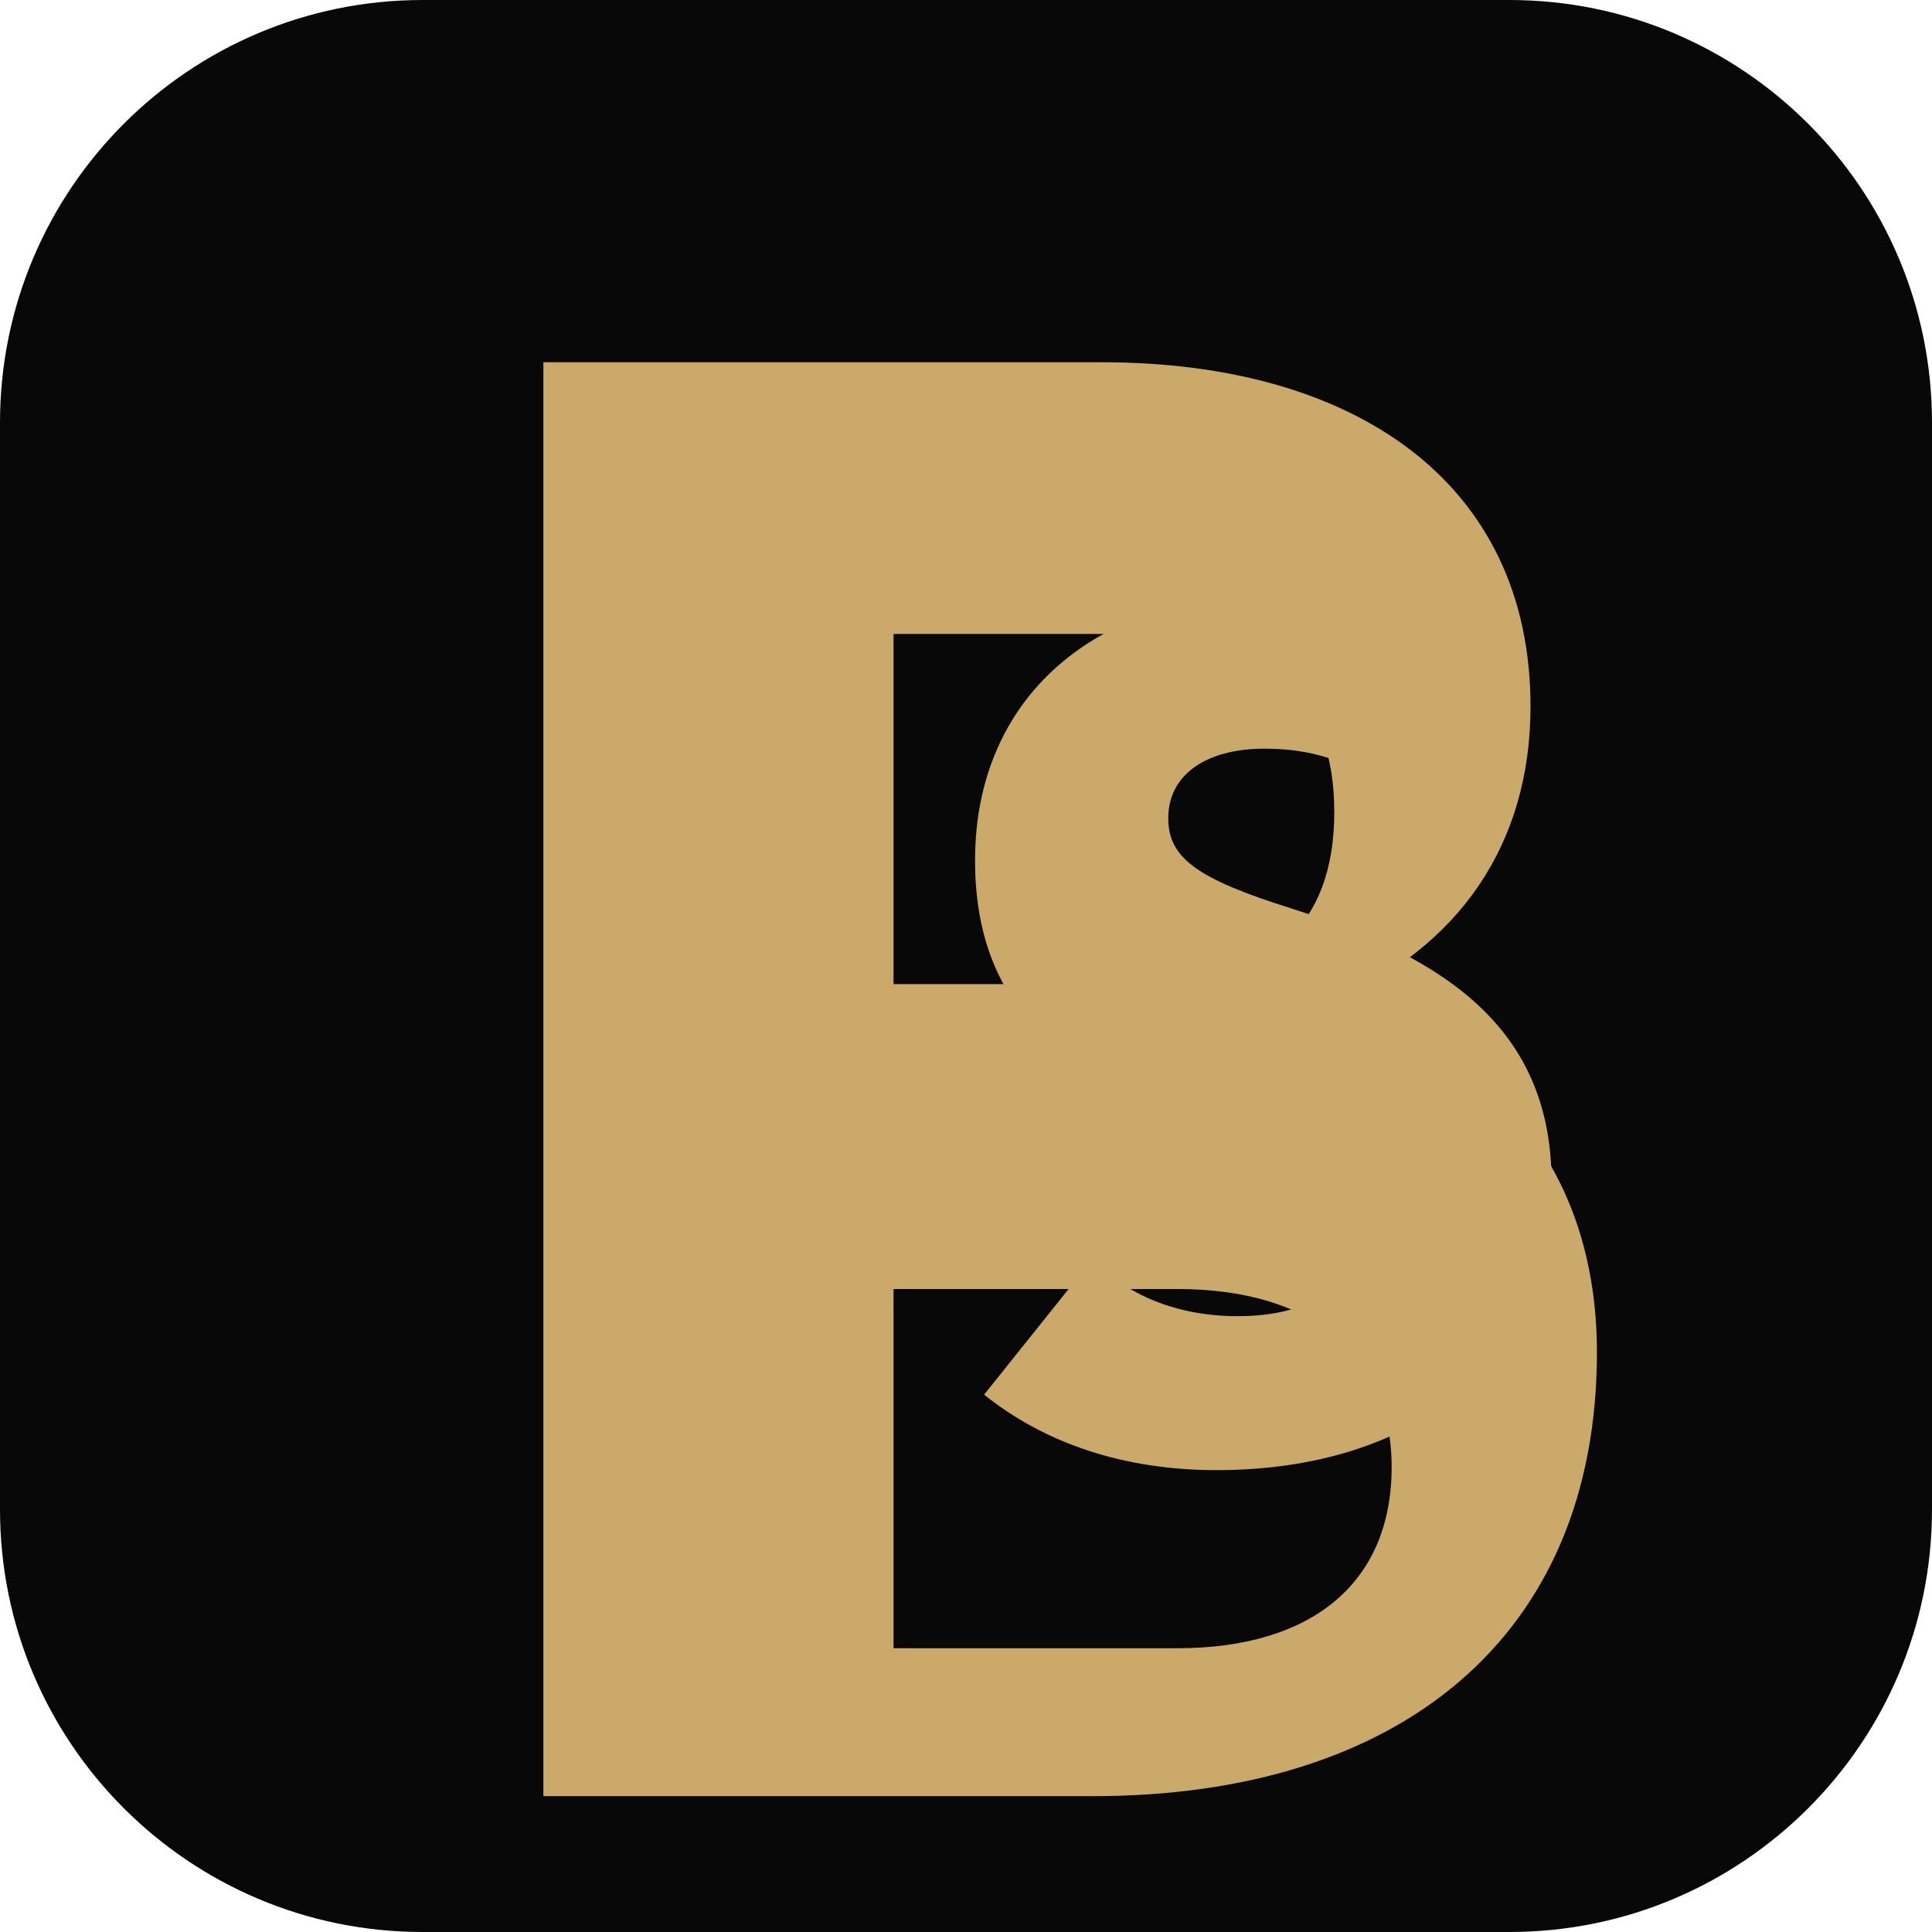
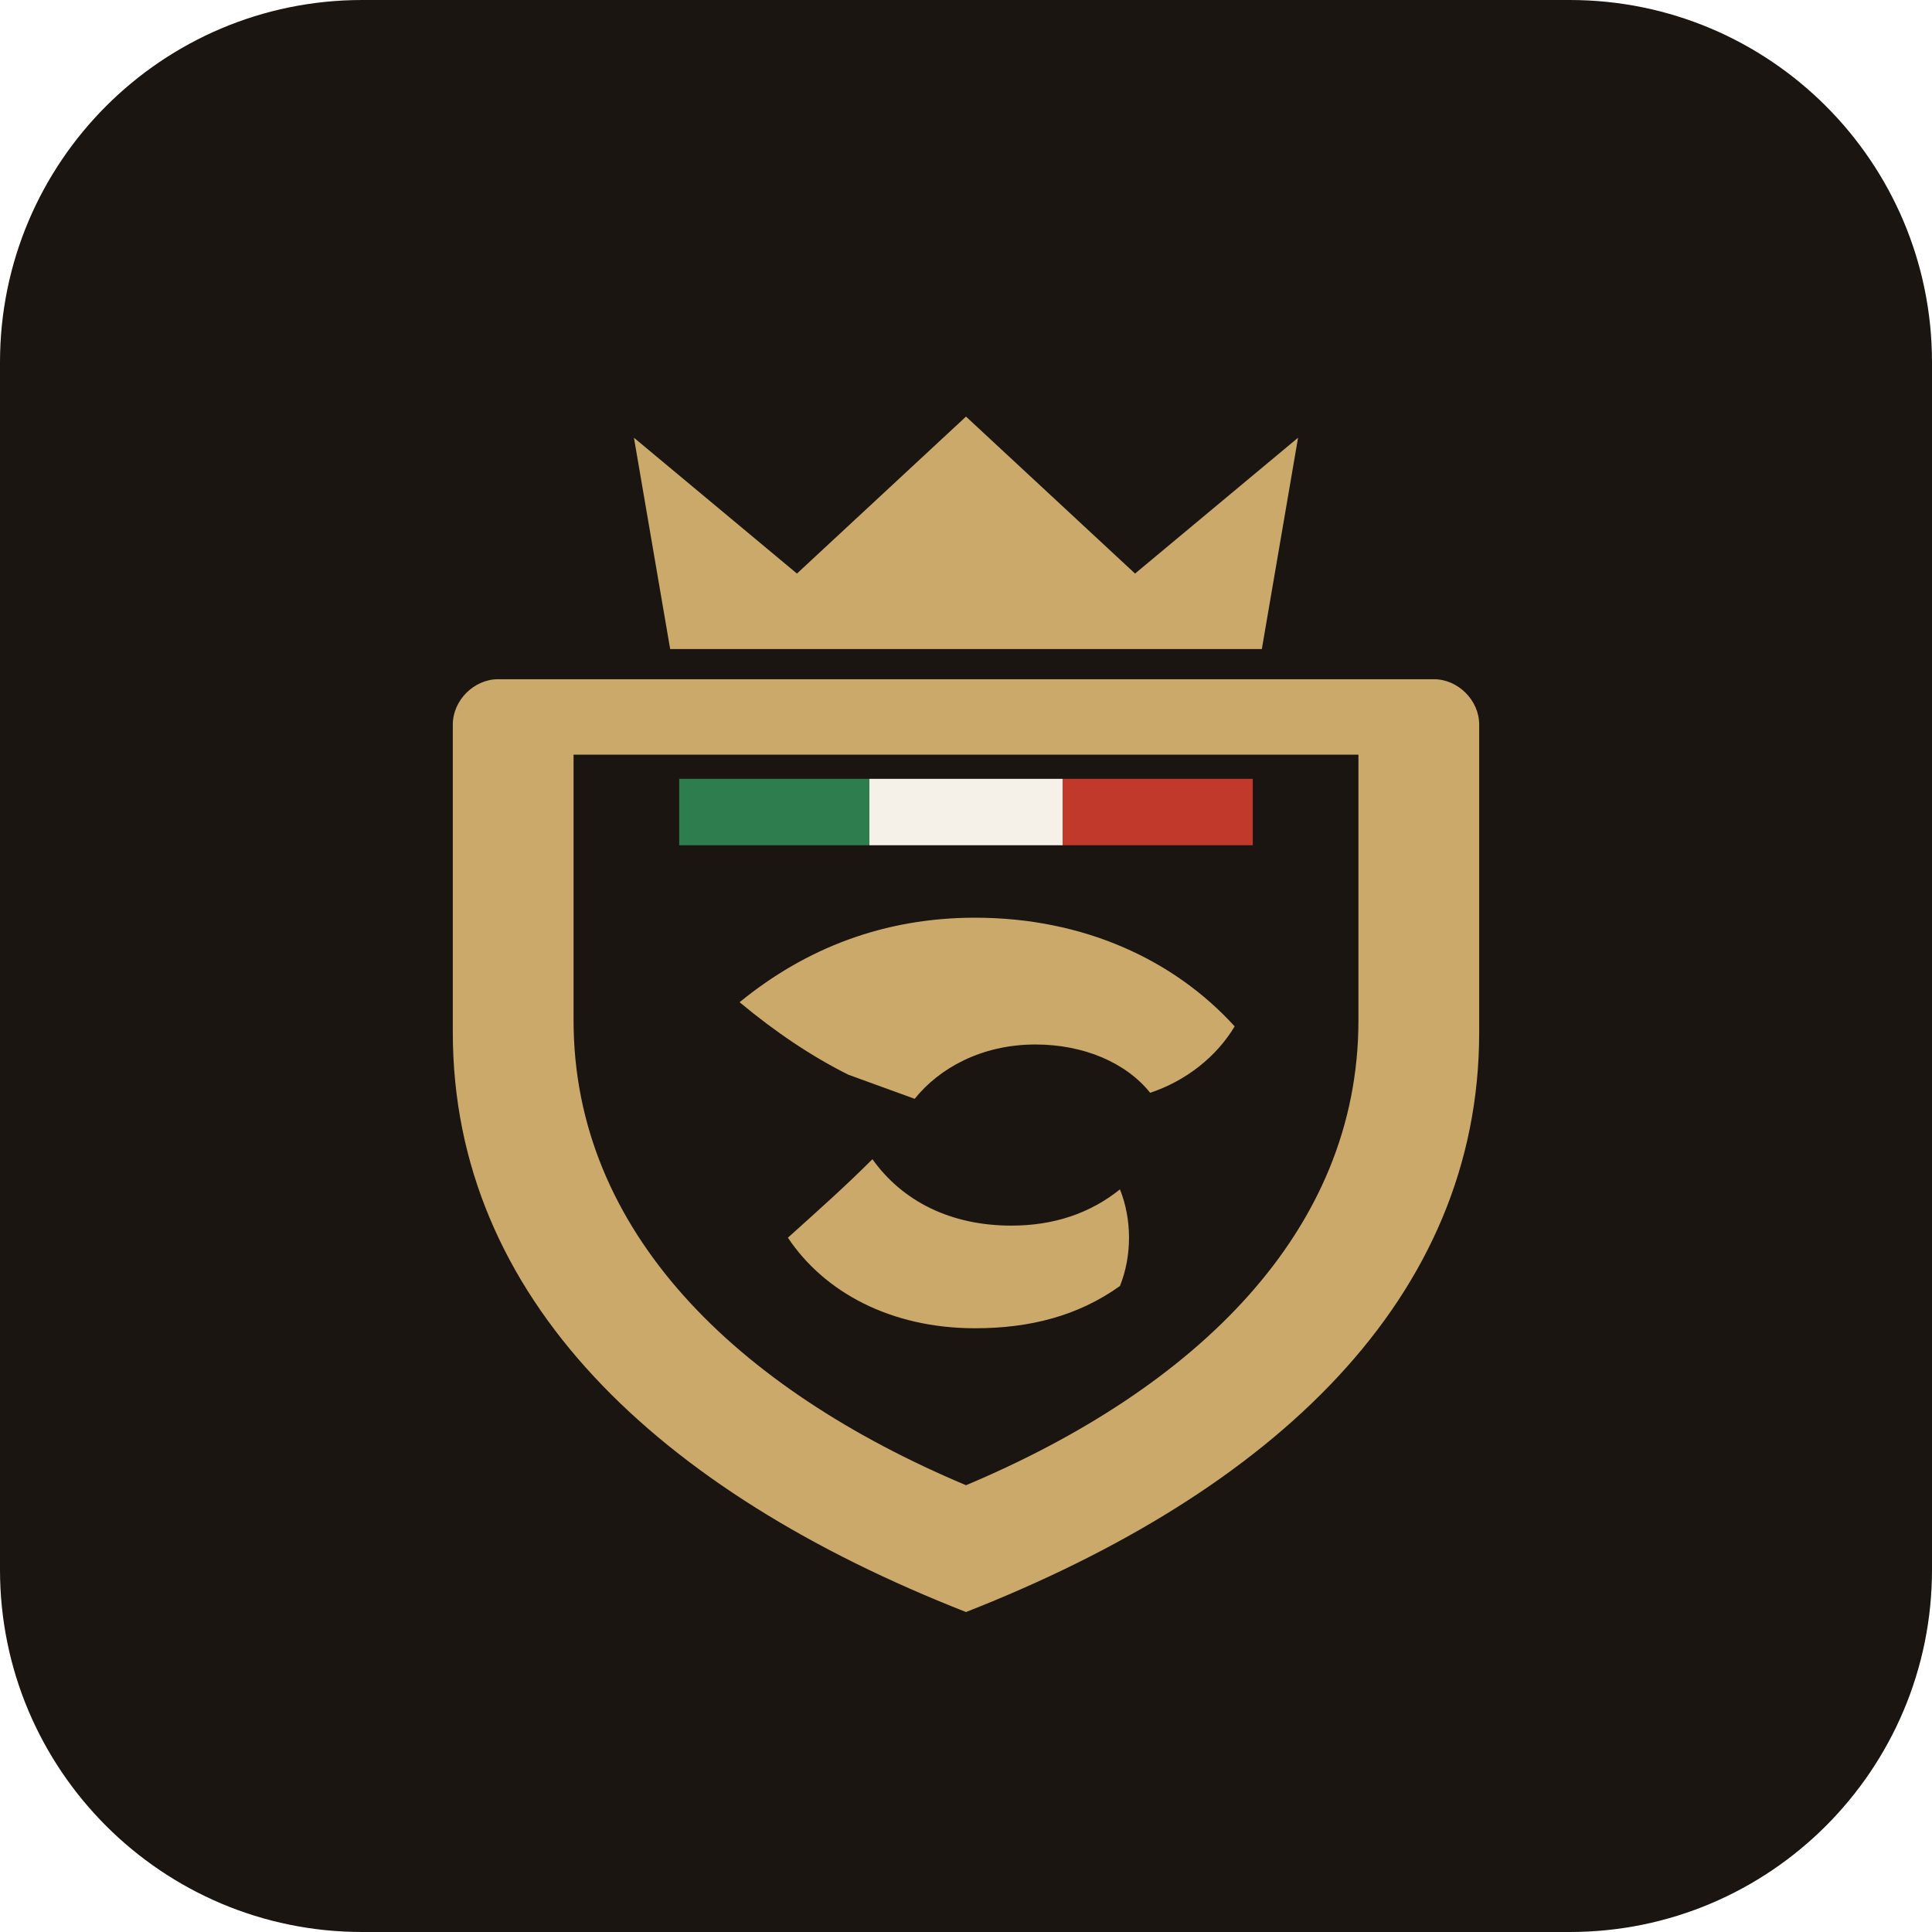
<svg xmlns="http://www.w3.org/2000/svg" viewBox="0 0 64 64" fill="none">
-   <rect width="64" height="64" rx="14" fill="#080808" />
-   <path fill="#CBA96A" d="M18 12h18.5c8.4 0 14.2 4 14.2 11.4 0 4.6-2.4 8-6.6 9.8 5.4 1.6 8.8 5.6 8.8 11.6C52.9 54.2 46.4 59.5 36.2 59.5H18V12zm11.6 9v11.6H38c4 0 6.2-1.9 6.2-5.7 0-3.8-2.2-5.9-6.5-5.9h-8.1zm0 22.1v11.5H39c4.5 0 7.1-2.2 7.1-6 0-3.7-2.6-5.9-7.1-5.9h-9.4z" />
-   <path fill="#CBA96A" d="M41.5 19.2c3.2 0 5.8.9 7.6 2.6l-3.5 4.2c-.9-.8-2.2-1.2-3.7-1.2-2 0-3.2.9-3.2 2.3 0 1.3.9 2 4.1 3 5.3 1.7 8.6 4.1 8.6 9.1 0 6-4.6 9.5-11.1 9.5-3.1 0-5.7-.9-7.7-2.5l3.6-4.5c1.1 1.2 2.8 1.9 4.8 1.9 2.4 0 3.9-1 3.9-2.7 0-1.4-1-2.2-4.5-3.4-5.4-1.8-8.1-4.3-8.1-9 0-5.4 4-8.8 9.8-8.8z" />
+   <rect width="64" height="64" rx="12" fill="#1A1510" />
+   <path fill="#CBA96A" d="M21 14.5 26.4 19 32 13.8 37.6 19 43 14.5 41.8 21.5H22.2L21 14.5Z" />
+   <path fill="#CBA96A" d="M16.5 22.5h31c.8 0 1.5.7 1.5 1.5v10.2c0 8.8-6.8 15.2-17 19.2-10.2-4-17-10.4-17-19.2V24c0-.8.7-1.5 1.5-1.5Z" />
+   <path fill="#1A1510" d="M19 25h26v8.8c0 7-5.4 12.2-13 15.4-7.6-3.2-13-8.4-13-15.4V25Z" />
+   <rect x="22.5" y="25.8" width="6.3" height="2.2" fill="#2E7D4F" />
+   <rect x="28.8" y="25.8" width="6.4" height="2.2" fill="#F5F0E8" />
+   <rect x="35.2" y="25.8" width="6.3" height="2.2" fill="#C0392B" />
+   <path fill="#CBA96A" d="M24.5 33.2c2.2-1.8 4.8-2.8 7.8-2.8 3.6 0 6.6 1.4 8.6 3.6-.6 1-1.6 1.8-2.8 2.2-.8-1-2.2-1.6-3.8-1.6-1.8 0-3.2.8-4 1.8l-2.2-.8c-1.2-.6-2.4-1.4-3.6-2.4Zm4.4 5.2c1 1.4 2.6 2.2 4.6 2.2 1.4 0 2.6-.4 3.6-1.2.4 1 .4 2.2 0 3.2-1.4 1-3 1.4-4.8 1.4-2.8 0-5-1.2-6.2-3 1-.9 1.9-1.7 2.8-2.6Z" />
</svg>
